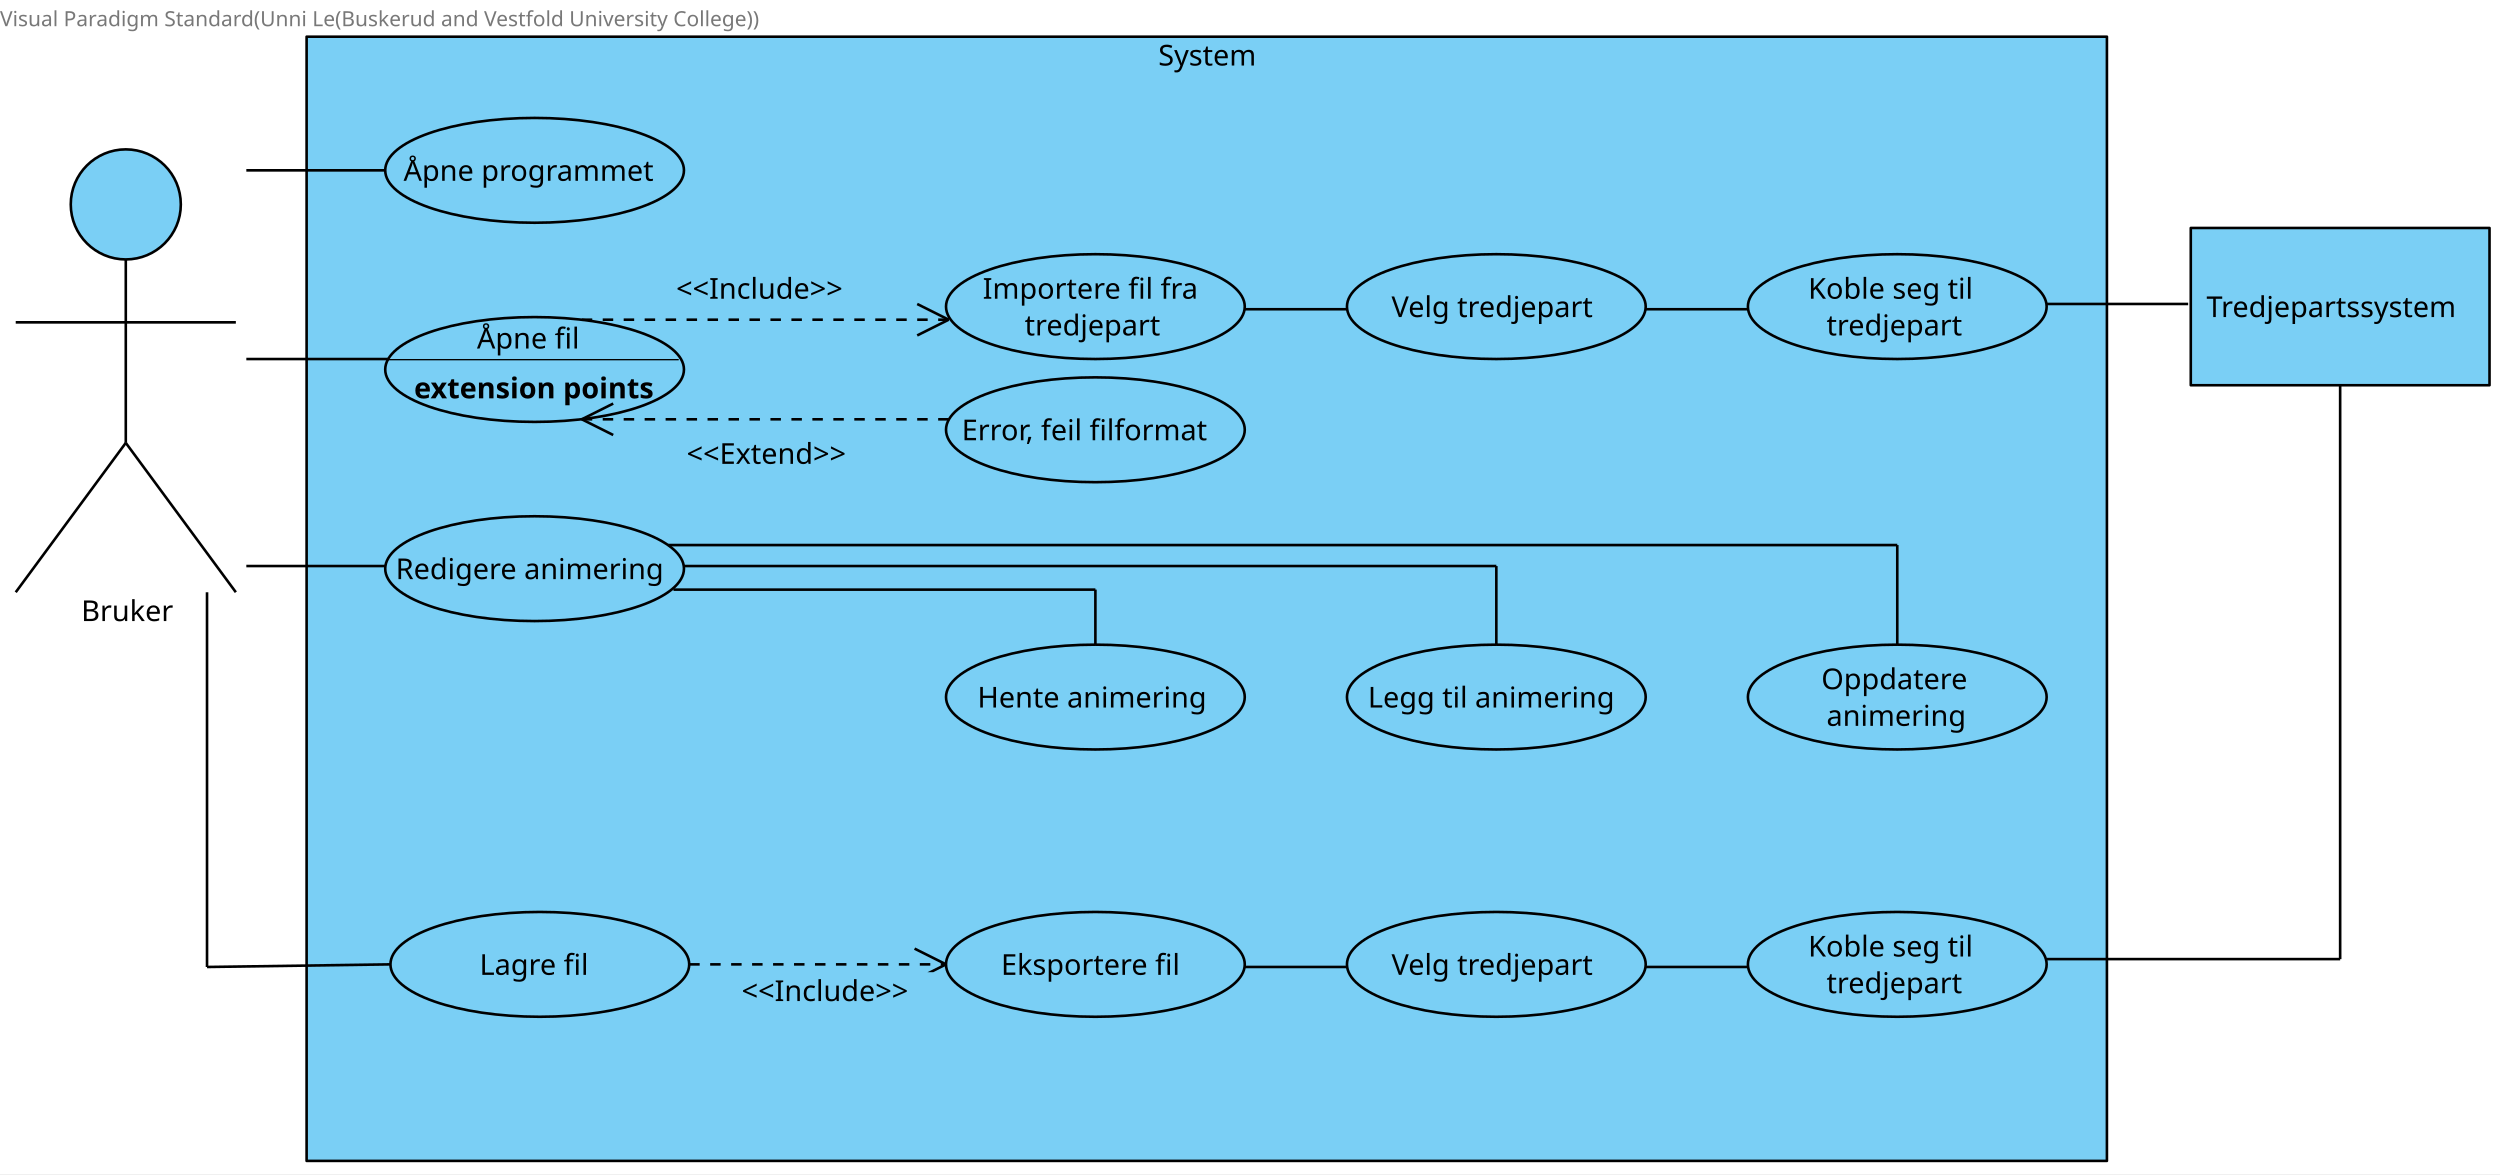
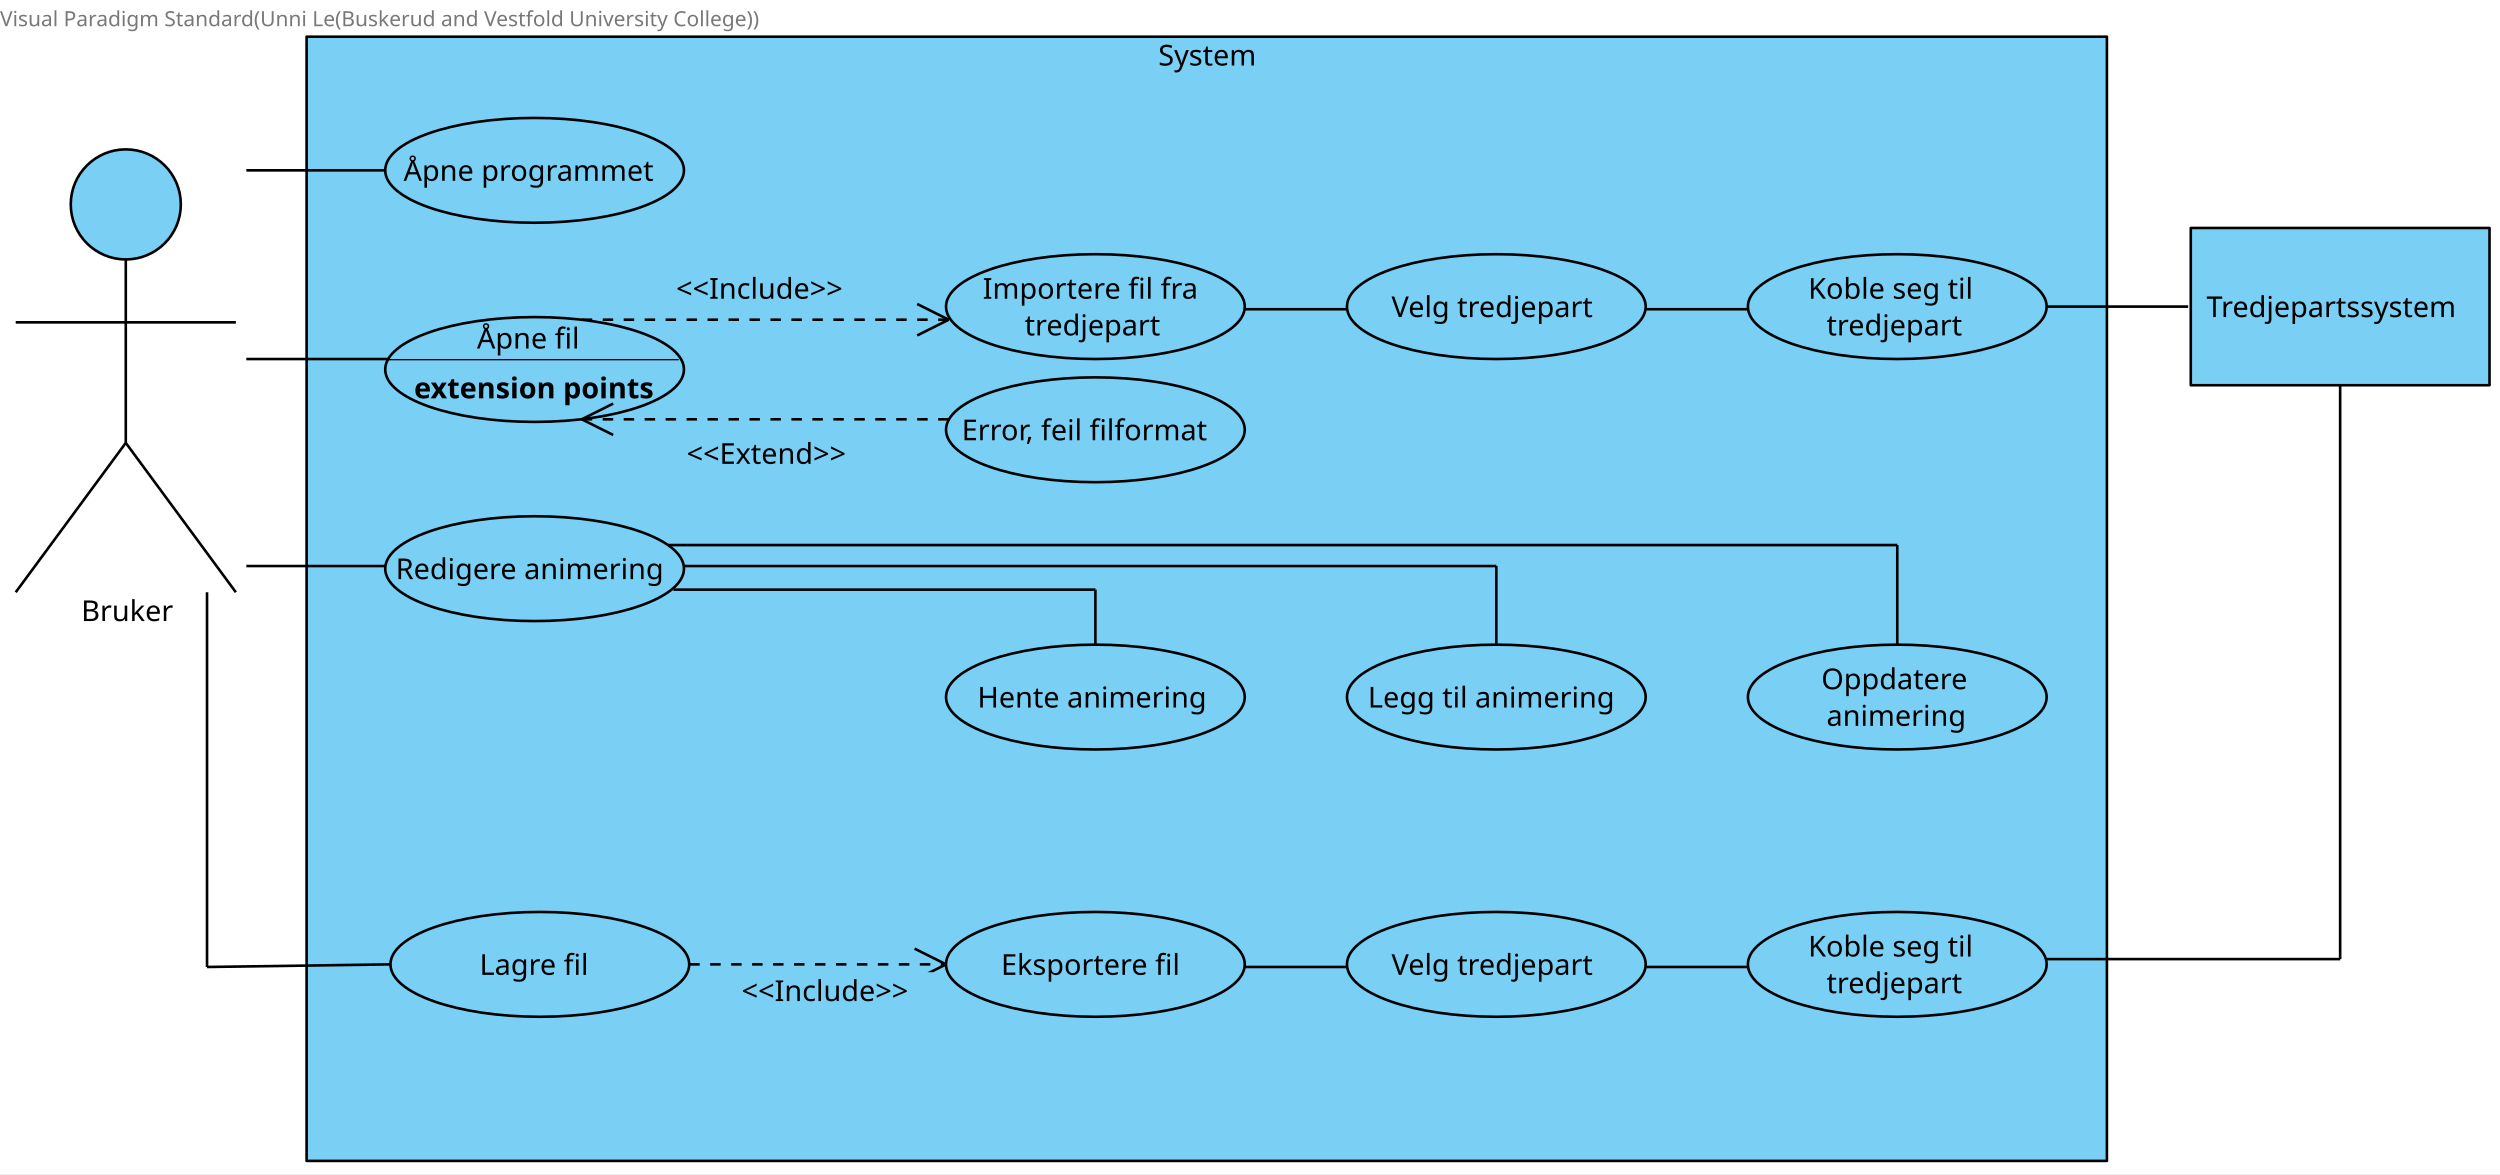
<svg xmlns="http://www.w3.org/2000/svg" fill-opacity="0" color-rendering="auto" color-interpolation="auto" text-rendering="auto" stroke="rgb(0,0,0)" stroke-linecap="square" width="954" stroke-miterlimit="10" shape-rendering="auto" stroke-opacity="0" fill="rgb(0,0,0)" stroke-dasharray="none" font-weight="normal" stroke-width="1" height="448" font-family="'Dialog'" font-style="normal" stroke-linejoin="miter" font-size="12" stroke-dashoffset="0" image-rendering="auto">
  <defs id="genericDefs" />
  <g>
    <defs id="defs1">
      <clipPath clipPathUnits="userSpaceOnUse" id="clipPath1">
        <path d="M-7 -7 L699 -7 L699 441 L-7 441 L-7 -7 Z" />
      </clipPath>
      <clipPath clipPathUnits="userSpaceOnUse" id="clipPath2">
        <path d="M0 0 L0 430 L688 430 L688 0 Z" />
      </clipPath>
      <clipPath clipPathUnits="userSpaceOnUse" id="clipPath3">
        <path d="M-7 -7 L103 -7 L103 180 L-7 180 L-7 -7 Z" />
      </clipPath>
      <clipPath clipPathUnits="userSpaceOnUse" id="clipPath4">
        <path d="M-7 -7 L125 -7 L125 51 L-7 51 L-7 -7 Z" />
      </clipPath>
      <clipPath clipPathUnits="userSpaceOnUse" id="clipPath5">
        <path d="M0 0 L0 40 L114 40 L114 0 Z" />
      </clipPath>
      <clipPath clipPathUnits="userSpaceOnUse" id="clipPath6">
        <path d="M0 0 L0 24 L114 24 L114 0 Z" />
      </clipPath>
      <clipPath clipPathUnits="userSpaceOnUse" id="clipPath7">
        <path d="M13 0 L13 18 L127 18 L127 0 Z" />
      </clipPath>
      <clipPath clipPathUnits="userSpaceOnUse" id="clipPath8">
        <path d="M0 0 L0 16 L114 16 L114 0 Z" />
      </clipPath>
      <clipPath clipPathUnits="userSpaceOnUse" id="clipPath9">
        <path d="M-7 -7 L123 -7 L123 123 L-7 123 L-7 -7 Z" />
      </clipPath>
      <clipPath clipPathUnits="userSpaceOnUse" id="clipPath10">
        <path d="M-7 -7 L125 -7 L125 71 L-7 71 L-7 -7 Z" />
      </clipPath>
      <clipPath clipPathUnits="userSpaceOnUse" id="clipPath11">
        <path d="M0 0 L0 60 L114 60 L114 0 Z" />
      </clipPath>
      <clipPath clipPathUnits="userSpaceOnUse" id="clipPath12">
        <path d="M-55 -14 L110 -14 L110 28 L-55 28 L-55 -14 Z" />
      </clipPath>
      <clipPath clipPathUnits="userSpaceOnUse" id="clipPath13">
        <path d="M0 0 L157 0 L157 104 L0 104 L0 0 Z" />
      </clipPath>
      <clipPath clipPathUnits="userSpaceOnUse" id="clipPath14">
        <path d="M0 0 L0 104 L157 104 L157 0 Z" />
      </clipPath>
      <clipPath clipPathUnits="userSpaceOnUse" id="clipPath15">
        <path d="M0 0 L244 0 L244 104 L0 104 L0 0 Z" />
      </clipPath>
      <clipPath clipPathUnits="userSpaceOnUse" id="clipPath16">
        <path d="M167 53 L167 73 L85 73 L85 53 ZM0 0 L0 104 L244 104 L244 0 L170 0 L170 7 L76 7 L76 0 Z" />
      </clipPath>
      <clipPath clipPathUnits="userSpaceOnUse" id="clipPath17">
        <path d="M170 31 L170 45 L76 45 L76 31 ZM0 0 L0 104 L85 104 L85 91 L167 91 L167 104 L244 104 L244 0 Z" />
      </clipPath>
      <clipPath clipPathUnits="userSpaceOnUse" id="clipPath18">
        <path d="M0 0 L143 0 L143 104 L0 104 L0 0 Z" />
      </clipPath>
      <clipPath clipPathUnits="userSpaceOnUse" id="clipPath19">
        <path d="M0 0 L0 104 L143 104 L143 0 Z" />
      </clipPath>
      <clipPath clipPathUnits="userSpaceOnUse" id="clipPath20">
        <path d="M0 0 L158 0 L158 104 L0 104 L0 0 Z" />
      </clipPath>
      <clipPath clipPathUnits="userSpaceOnUse" id="clipPath21">
        <path d="M0 0 L0 104 L158 104 L158 0 Z" />
      </clipPath>
      <clipPath clipPathUnits="userSpaceOnUse" id="clipPath22">
        <path d="M0 0 L573 0 L573 142 L0 142 L0 0 Z" />
      </clipPath>
      <clipPath clipPathUnits="userSpaceOnUse" id="clipPath23">
        <path d="M134 5 L134 25 L52 25 L52 5 ZM0 0 L0 142 L573 142 L573 0 Z" />
      </clipPath>
      <clipPath clipPathUnits="userSpaceOnUse" id="clipPath24">
        <path d="M0 0 L265 0 L265 125 L0 125 L0 0 Z" />
      </clipPath>
      <clipPath clipPathUnits="userSpaceOnUse" id="clipPath25">
        <path d="M0 0 L0 125 L265 125 L265 0 L132 0 L132 8 L50 8 L50 0 Z" />
      </clipPath>
      <clipPath clipPathUnits="userSpaceOnUse" id="clipPath26">
        <path d="M0 0 L414 0 L414 134 L0 134 L0 0 Z" />
      </clipPath>
      <clipPath clipPathUnits="userSpaceOnUse" id="clipPath27">
        <path d="M0 0 L0 134 L414 134 L414 0 L128 0 L128 17 L46 17 L46 0 Z" />
      </clipPath>
      <clipPath clipPathUnits="userSpaceOnUse" id="clipPath28">
        <path d="M0 0 L0 60 L32 60 L32 74 L0 74 L0 104 L157 104 L157 0 Z" />
      </clipPath>
      <clipPath clipPathUnits="userSpaceOnUse" id="clipPath29">
        <path d="M0 0 L174 0 L174 247 L0 247 L0 0 Z" />
      </clipPath>
      <clipPath clipPathUnits="userSpaceOnUse" id="clipPath30">
        <path d="M0 0 L0 50 L47 50 L47 64 L0 64 L0 247 L174 247 L174 0 Z" />
      </clipPath>
      <clipPath clipPathUnits="userSpaceOnUse" id="clipPath31">
        <path d="M0 0 L202 0 L202 104 L0 104 L0 0 Z" />
      </clipPath>
      <clipPath clipPathUnits="userSpaceOnUse" id="clipPath32">
        <path d="M154 53 L154 67 L60 67 L60 53 ZM0 0 L0 104 L202 104 L202 0 Z" />
      </clipPath>
      <clipPath clipPathUnits="userSpaceOnUse" id="clipPath33">
        <path d="M0 0 L216 0 L216 323 L0 323 L0 0 Z" />
      </clipPath>
      <clipPath clipPathUnits="userSpaceOnUse" id="clipPath34">
        <path d="M0 0 L0 323 L216 323 L216 0 Z" />
      </clipPath>
      <clipPath clipPathUnits="userSpaceOnUse" id="clipPath35">
-         <path d="M0 0 L194 0 L194 104 L0 104 L0 0 Z" />
+         <path d="M-94 -14 L188 -14 L188 28 L-94 28 L-94 -14 Z" />
      </clipPath>
      <clipPath clipPathUnits="userSpaceOnUse" id="clipPath36">
-         <path d="M0 0 L0 104 L194 104 L194 0 Z" />
-       </clipPath>
-       <clipPath clipPathUnits="userSpaceOnUse" id="clipPath37">
-         <path d="M-94 -14 L188 -14 L188 28 L-94 28 L-94 -14 Z" />
-       </clipPath>
-       <clipPath clipPathUnits="userSpaceOnUse" id="clipPath38">
        <path d="M-82 -20 L164 -20 L164 40 L-82 40 L-82 -20 Z" />
      </clipPath>
    </defs>
    <g fill="white" text-rendering="geometricPrecision" fill-opacity="1" stroke-opacity="1" stroke="white">
      <rect x="0" width="954" height="448" y="0" stroke="none" />
    </g>
    <g font-size="11" transform="translate(117,14)" fill-opacity="1" fill="rgb(122,207,245)" text-rendering="geometricPrecision" font-family="sans-serif" stroke="rgb(122,207,245)" stroke-opacity="1">
      <rect x="0" width="687" height="429" y="0" clip-path="url(#clipPath1)" stroke="none" />
    </g>
    <g stroke-linecap="butt" font-size="11" transform="translate(117,14)" fill-opacity="1" fill="black" text-rendering="geometricPrecision" font-family="sans-serif" stroke-linejoin="round" stroke="black" stroke-opacity="1" stroke-miterlimit="0">
      <rect fill="none" x="0" width="687" height="429" y="0" clip-path="url(#clipPath1)" />
    </g>
    <g font-size="11" transform="translate(117,14)" fill-opacity="1" fill="black" text-rendering="geometricPrecision" font-family="sans-serif" stroke="black" stroke-opacity="1">
      <text x="325" xml:space="preserve" y="11" clip-path="url(#clipPath2)" stroke="none">System</text>
    </g>
    <g font-size="11" transform="translate(2,57)" fill-opacity="1" fill="rgb(122,207,245)" text-rendering="geometricPrecision" font-family="sans-serif" stroke="rgb(122,207,245)" stroke-opacity="1">
      <circle r="21" clip-path="url(#clipPath3)" cx="46" cy="21" stroke="none" />
    </g>
    <g stroke-linecap="butt" font-size="11" transform="translate(2,57)" fill-opacity="1" fill="black" text-rendering="geometricPrecision" font-family="sans-serif" stroke-linejoin="round" stroke="black" stroke-opacity="1" stroke-miterlimit="0">
      <circle fill="none" r="21" clip-path="url(#clipPath3)" cx="46" cy="21" />
      <line y2="112" fill="none" x1="46" clip-path="url(#clipPath3)" x2="46" y1="42" />
      <line y2="66" fill="none" x1="4" clip-path="url(#clipPath3)" x2="88" y1="66" />
      <line y2="169" fill="none" x1="46" clip-path="url(#clipPath3)" x2="4" y1="112" />
      <line y2="169" fill="none" x1="46" clip-path="url(#clipPath3)" x2="88" y1="112" />
    </g>
    <g font-size="11" transform="translate(147,45)" fill-opacity="1" fill="rgb(122,207,245)" text-rendering="geometricPrecision" font-family="sans-serif" stroke="rgb(122,207,245)" stroke-opacity="1">
      <ellipse rx="57" ry="20" clip-path="url(#clipPath4)" cx="57" cy="20" stroke="none" />
    </g>
    <g stroke-linecap="butt" font-size="11" transform="translate(147,45)" fill-opacity="1" fill="black" text-rendering="geometricPrecision" font-family="sans-serif" stroke-linejoin="round" stroke="black" stroke-opacity="1" stroke-miterlimit="0">
      <ellipse rx="57" fill="none" ry="20" clip-path="url(#clipPath4)" cx="57" cy="20" />
    </g>
    <g font-size="11" transform="translate(147,45)" fill-opacity="1" fill="black" text-rendering="geometricPrecision" font-family="sans-serif" stroke="black" stroke-opacity="1">
      <text x="7" xml:space="preserve" y="24" clip-path="url(#clipPath5)" stroke="none">Åpne programmet</text>
    </g>
    <g font-size="11" transform="translate(147,121)" fill-opacity="1" fill="rgb(122,207,245)" text-rendering="geometricPrecision" font-family="sans-serif" stroke="rgb(122,207,245)" stroke-opacity="1">
      <ellipse rx="57" ry="20" clip-path="url(#clipPath4)" cx="57" cy="20" stroke="none" />
    </g>
    <g stroke-linecap="butt" font-size="11" transform="translate(147,121)" fill-opacity="1" fill="black" text-rendering="geometricPrecision" font-family="sans-serif" stroke-linejoin="round" stroke="black" stroke-opacity="1" stroke-miterlimit="0">
      <ellipse rx="57" fill="none" ry="20" clip-path="url(#clipPath4)" cx="57" cy="20" />
    </g>
    <g stroke-linecap="butt" font-size="11" transform="translate(147,137)" fill-opacity="1" fill="black" text-rendering="geometricPrecision" font-family="sans-serif" stroke-linejoin="round" stroke="black" stroke-opacity="1" stroke-miterlimit="0">
      <line y2="0" fill="none" x1="1" clip-path="url(#clipPath6)" x2="112" y1="0" />
    </g>
    <g font-size="11" transform="translate(134,137)" fill-opacity="1" fill="black" text-rendering="geometricPrecision" font-family="sans-serif" stroke="black" font-weight="bold" stroke-opacity="1">
      <text x="24" xml:space="preserve" y="15" clip-path="url(#clipPath7)" stroke="none">extension points</text>
    </g>
    <g font-size="11" transform="translate(147,121)" fill-opacity="1" fill="black" text-rendering="geometricPrecision" font-family="sans-serif" stroke="black" stroke-opacity="1">
      <text x="35" xml:space="preserve" y="12" clip-path="url(#clipPath8)" stroke="none">Åpne fil</text>
    </g>
    <g font-size="11" transform="translate(147,197)" fill-opacity="1" fill="rgb(122,207,245)" text-rendering="geometricPrecision" font-family="sans-serif" stroke="rgb(122,207,245)" stroke-opacity="1">
      <ellipse rx="57" ry="20" clip-path="url(#clipPath4)" cx="57" cy="20" stroke="none" />
    </g>
    <g stroke-linecap="butt" font-size="11" transform="translate(147,197)" fill-opacity="1" fill="black" text-rendering="geometricPrecision" font-family="sans-serif" stroke-linejoin="round" stroke="black" stroke-opacity="1" stroke-miterlimit="0">
      <ellipse rx="57" fill="none" ry="20" clip-path="url(#clipPath4)" cx="57" cy="20" />
    </g>
    <g font-size="11" transform="translate(147,197)" fill-opacity="1" fill="black" text-rendering="geometricPrecision" font-family="sans-serif" stroke="black" stroke-opacity="1">
      <text x="4" xml:space="preserve" y="24" clip-path="url(#clipPath5)" stroke="none">Redigere animering</text>
    </g>
    <g font-size="11" transform="translate(361,97)" fill-opacity="1" fill="rgb(122,207,245)" text-rendering="geometricPrecision" font-family="sans-serif" stroke="rgb(122,207,245)" stroke-opacity="1">
      <ellipse rx="57" ry="20" clip-path="url(#clipPath4)" cx="57" cy="20" stroke="none" />
    </g>
    <g stroke-linecap="butt" font-size="11" transform="translate(361,97)" fill-opacity="1" fill="black" text-rendering="geometricPrecision" font-family="sans-serif" stroke-linejoin="round" stroke="black" stroke-opacity="1" stroke-miterlimit="0">
      <ellipse rx="57" fill="none" ry="20" clip-path="url(#clipPath4)" cx="57" cy="20" />
    </g>
    <g font-size="11" transform="translate(361,97)" fill-opacity="1" fill="black" text-rendering="geometricPrecision" font-family="sans-serif" stroke="black" stroke-opacity="1">
      <text x="14" xml:space="preserve" y="17" clip-path="url(#clipPath5)" stroke="none">Importere fil fra</text>
      <text x="30" xml:space="preserve" y="31" clip-path="url(#clipPath5)" stroke="none">tredjepart</text>
    </g>
    <g font-size="11" transform="translate(361,144)" fill-opacity="1" fill="rgb(122,207,245)" text-rendering="geometricPrecision" font-family="sans-serif" stroke="rgb(122,207,245)" stroke-opacity="1">
      <ellipse rx="57" ry="20" clip-path="url(#clipPath4)" cx="57" cy="20" stroke="none" />
    </g>
    <g stroke-linecap="butt" font-size="11" transform="translate(361,144)" fill-opacity="1" fill="black" text-rendering="geometricPrecision" font-family="sans-serif" stroke-linejoin="round" stroke="black" stroke-opacity="1" stroke-miterlimit="0">
      <ellipse rx="57" fill="none" ry="20" clip-path="url(#clipPath4)" cx="57" cy="20" />
    </g>
    <g font-size="11" transform="translate(361,144)" fill-opacity="1" fill="black" text-rendering="geometricPrecision" font-family="sans-serif" stroke="black" stroke-opacity="1">
      <text x="6" xml:space="preserve" y="24" clip-path="url(#clipPath5)" stroke="none">Error, feil filformat</text>
    </g>
    <g font-size="11" transform="translate(667,246)" fill-opacity="1" fill="rgb(122,207,245)" text-rendering="geometricPrecision" font-family="sans-serif" stroke="rgb(122,207,245)" stroke-opacity="1">
      <ellipse rx="57" ry="20" clip-path="url(#clipPath4)" cx="57" cy="20" stroke="none" />
    </g>
    <g stroke-linecap="butt" font-size="11" transform="translate(667,246)" fill-opacity="1" fill="black" text-rendering="geometricPrecision" font-family="sans-serif" stroke-linejoin="round" stroke="black" stroke-opacity="1" stroke-miterlimit="0">
      <ellipse rx="57" fill="none" ry="20" clip-path="url(#clipPath4)" cx="57" cy="20" />
    </g>
    <g font-size="11" transform="translate(667,246)" fill-opacity="1" fill="black" text-rendering="geometricPrecision" font-family="sans-serif" stroke="black" stroke-opacity="1">
      <text x="28" xml:space="preserve" y="17" clip-path="url(#clipPath5)" stroke="none">Oppdatere</text>
      <text x="30" xml:space="preserve" y="31" clip-path="url(#clipPath5)" stroke="none">animering</text>
    </g>
    <g font-size="11" transform="translate(361,348)" fill-opacity="1" fill="rgb(122,207,245)" text-rendering="geometricPrecision" font-family="sans-serif" stroke="rgb(122,207,245)" stroke-opacity="1">
      <ellipse rx="57" ry="20" clip-path="url(#clipPath4)" cx="57" cy="20" stroke="none" />
    </g>
    <g stroke-linecap="butt" font-size="11" transform="translate(361,348)" fill-opacity="1" fill="black" text-rendering="geometricPrecision" font-family="sans-serif" stroke-linejoin="round" stroke="black" stroke-opacity="1" stroke-miterlimit="0">
      <ellipse rx="57" fill="none" ry="20" clip-path="url(#clipPath4)" cx="57" cy="20" />
    </g>
    <g font-size="11" transform="translate(361,348)" fill-opacity="1" fill="black" text-rendering="geometricPrecision" font-family="sans-serif" stroke="black" stroke-opacity="1">
      <text x="21" xml:space="preserve" y="24" clip-path="url(#clipPath5)" stroke="none">Eksportere fil</text>
    </g>
    <g font-size="11" transform="translate(149,348)" fill-opacity="1" fill="rgb(122,207,245)" text-rendering="geometricPrecision" font-family="sans-serif" stroke="rgb(122,207,245)" stroke-opacity="1">
      <ellipse rx="57" ry="20" clip-path="url(#clipPath4)" cx="57" cy="20" stroke="none" />
    </g>
    <g stroke-linecap="butt" font-size="11" transform="translate(149,348)" fill-opacity="1" fill="black" text-rendering="geometricPrecision" font-family="sans-serif" stroke-linejoin="round" stroke="black" stroke-opacity="1" stroke-miterlimit="0">
      <ellipse rx="57" fill="none" ry="20" clip-path="url(#clipPath4)" cx="57" cy="20" />
    </g>
    <g font-size="11" transform="translate(149,348)" fill-opacity="1" fill="black" text-rendering="geometricPrecision" font-family="sans-serif" stroke="black" stroke-opacity="1">
      <text x="34" xml:space="preserve" y="24" clip-path="url(#clipPath5)" stroke="none">Lagre fil</text>
    </g>
    <g font-size="11" transform="translate(836,87)" fill-opacity="1" fill="rgb(122,207,245)" text-rendering="geometricPrecision" font-family="sans-serif" stroke="rgb(122,207,245)" stroke-opacity="1">
      <rect x="0" width="114" height="60" y="0" clip-path="url(#clipPath10)" stroke="none" />
    </g>
    <g stroke-linecap="butt" font-size="11" transform="translate(836,87)" fill-opacity="1" fill="black" text-rendering="geometricPrecision" font-family="sans-serif" stroke-linejoin="round" stroke="black" stroke-opacity="1" stroke-miterlimit="0">
      <rect fill="none" x="0" width="114" height="60" y="0" clip-path="url(#clipPath10)" />
    </g>
    <g font-size="11" transform="translate(836,87)" fill-opacity="1" fill="black" text-rendering="geometricPrecision" font-family="sans-serif" stroke="black" stroke-opacity="1">
      <text x="6" xml:space="preserve" y="34" clip-path="url(#clipPath11)" stroke="none">Tredjepartssystem</text>
    </g>
    <g font-size="11" transform="translate(361,246)" fill-opacity="1" fill="rgb(122,207,245)" text-rendering="geometricPrecision" font-family="sans-serif" stroke="rgb(122,207,245)" stroke-opacity="1">
      <ellipse rx="57" ry="20" clip-path="url(#clipPath4)" cx="57" cy="20" stroke="none" />
    </g>
    <g stroke-linecap="butt" font-size="11" transform="translate(361,246)" fill-opacity="1" fill="black" text-rendering="geometricPrecision" font-family="sans-serif" stroke-linejoin="round" stroke="black" stroke-opacity="1" stroke-miterlimit="0">
      <ellipse rx="57" fill="none" ry="20" clip-path="url(#clipPath4)" cx="57" cy="20" />
    </g>
    <g font-size="11" transform="translate(361,246)" fill-opacity="1" fill="black" text-rendering="geometricPrecision" font-family="sans-serif" stroke="black" stroke-opacity="1">
      <text x="12" xml:space="preserve" y="24" clip-path="url(#clipPath5)" stroke="none">Hente animering</text>
    </g>
    <g font-size="11" transform="translate(514,246)" fill-opacity="1" fill="rgb(122,207,245)" text-rendering="geometricPrecision" font-family="sans-serif" stroke="rgb(122,207,245)" stroke-opacity="1">
      <ellipse rx="57" ry="20" clip-path="url(#clipPath4)" cx="57" cy="20" stroke="none" />
    </g>
    <g stroke-linecap="butt" font-size="11" transform="translate(514,246)" fill-opacity="1" fill="black" text-rendering="geometricPrecision" font-family="sans-serif" stroke-linejoin="round" stroke="black" stroke-opacity="1" stroke-miterlimit="0">
      <ellipse rx="57" fill="none" ry="20" clip-path="url(#clipPath4)" cx="57" cy="20" />
    </g>
    <g font-size="11" transform="translate(514,246)" fill-opacity="1" fill="black" text-rendering="geometricPrecision" font-family="sans-serif" stroke="black" stroke-opacity="1">
      <text x="8" xml:space="preserve" y="24" clip-path="url(#clipPath5)" stroke="none">Legg til animering</text>
    </g>
    <g font-size="11" transform="translate(514,348)" fill-opacity="1" fill="rgb(122,207,245)" text-rendering="geometricPrecision" font-family="sans-serif" stroke="rgb(122,207,245)" stroke-opacity="1">
      <ellipse rx="57" ry="20" clip-path="url(#clipPath4)" cx="57" cy="20" stroke="none" />
    </g>
    <g stroke-linecap="butt" font-size="11" transform="translate(514,348)" fill-opacity="1" fill="black" text-rendering="geometricPrecision" font-family="sans-serif" stroke-linejoin="round" stroke="black" stroke-opacity="1" stroke-miterlimit="0">
      <ellipse rx="57" fill="none" ry="20" clip-path="url(#clipPath4)" cx="57" cy="20" />
    </g>
    <g font-size="11" transform="translate(514,348)" fill-opacity="1" fill="black" text-rendering="geometricPrecision" font-family="sans-serif" stroke="black" stroke-opacity="1">
      <text x="17" xml:space="preserve" y="24" clip-path="url(#clipPath5)" stroke="none">Velg tredjepart</text>
    </g>
    <g font-size="11" transform="translate(667,348)" fill-opacity="1" fill="rgb(122,207,245)" text-rendering="geometricPrecision" font-family="sans-serif" stroke="rgb(122,207,245)" stroke-opacity="1">
      <ellipse rx="57" ry="20" clip-path="url(#clipPath4)" cx="57" cy="20" stroke="none" />
    </g>
    <g stroke-linecap="butt" font-size="11" transform="translate(667,348)" fill-opacity="1" fill="black" text-rendering="geometricPrecision" font-family="sans-serif" stroke-linejoin="round" stroke="black" stroke-opacity="1" stroke-miterlimit="0">
      <ellipse rx="57" fill="none" ry="20" clip-path="url(#clipPath4)" cx="57" cy="20" />
    </g>
    <g font-size="11" transform="translate(667,348)" fill-opacity="1" fill="black" text-rendering="geometricPrecision" font-family="sans-serif" stroke="black" stroke-opacity="1">
      <text x="23" xml:space="preserve" y="17" clip-path="url(#clipPath5)" stroke="none">Koble seg til</text>
      <text x="30" xml:space="preserve" y="31" clip-path="url(#clipPath5)" stroke="none">tredjepart</text>
    </g>
    <g font-size="11" transform="translate(667,97)" fill-opacity="1" fill="rgb(122,207,245)" text-rendering="geometricPrecision" font-family="sans-serif" stroke="rgb(122,207,245)" stroke-opacity="1">
      <ellipse rx="57" ry="20" clip-path="url(#clipPath4)" cx="57" cy="20" stroke="none" />
    </g>
    <g stroke-linecap="butt" font-size="11" transform="translate(667,97)" fill-opacity="1" fill="black" text-rendering="geometricPrecision" font-family="sans-serif" stroke-linejoin="round" stroke="black" stroke-opacity="1" stroke-miterlimit="0">
      <ellipse rx="57" fill="none" ry="20" clip-path="url(#clipPath4)" cx="57" cy="20" />
    </g>
    <g font-size="11" transform="translate(667,97)" fill-opacity="1" fill="black" text-rendering="geometricPrecision" font-family="sans-serif" stroke="black" stroke-opacity="1">
      <text x="23" xml:space="preserve" y="17" clip-path="url(#clipPath5)" stroke="none">Koble seg til</text>
      <text x="30" xml:space="preserve" y="31" clip-path="url(#clipPath5)" stroke="none">tredjepart</text>
    </g>
    <g font-size="11" transform="translate(514,97)" fill-opacity="1" fill="rgb(122,207,245)" text-rendering="geometricPrecision" font-family="sans-serif" stroke="rgb(122,207,245)" stroke-opacity="1">
      <ellipse rx="57" ry="20" clip-path="url(#clipPath4)" cx="57" cy="20" stroke="none" />
    </g>
    <g stroke-linecap="butt" font-size="11" transform="translate(514,97)" fill-opacity="1" fill="black" text-rendering="geometricPrecision" font-family="sans-serif" stroke-linejoin="round" stroke="black" stroke-opacity="1" stroke-miterlimit="0">
      <ellipse rx="57" fill="none" ry="20" clip-path="url(#clipPath4)" cx="57" cy="20" />
    </g>
    <g font-size="11" transform="translate(514,97)" fill-opacity="1" fill="black" text-rendering="geometricPrecision" font-family="sans-serif" stroke="black" stroke-opacity="1">
      <text x="17" xml:space="preserve" y="24" clip-path="url(#clipPath5)" stroke="none">Velg tredjepart</text>
    </g>
    <g font-size="11" transform="translate(21,226)" fill-opacity="1" fill="black" text-rendering="geometricPrecision" font-family="sans-serif" stroke="black" stroke-opacity="1">
      <text x="10" xml:space="preserve" y="11" clip-path="url(#clipPath12)" stroke="none">Bruker</text>
    </g>
    <g stroke-linecap="butt" font-size="11" transform="translate(44,15)" fill-opacity="1" fill="black" text-rendering="geometricPrecision" font-family="sans-serif" stroke-linejoin="round" stroke="black" stroke-opacity="1">
      <line y2="50" fill="none" x1="50" clip-path="url(#clipPath14)" x2="103" y1="50" />
    </g>
    <g stroke-linecap="butt" font-size="11" transform="translate(172,110)" fill-opacity="1" fill="black" text-rendering="geometricPrecision" font-family="sans-serif" stroke-linejoin="round" stroke-dasharray="4" stroke="black" stroke-opacity="1">
      <line y2="50" fill="none" x1="190" clip-path="url(#clipPath16)" x2="50" y1="50" />
      <line clip-path="url(#clipPath16)" fill="none" x1="50" x2="62" y1="50" y2="56" stroke-dasharray="none" />
      <line clip-path="url(#clipPath16)" fill="none" x1="50" x2="62" y1="50" y2="44" stroke-dasharray="none" />
    </g>
    <g stroke-linecap="butt" font-size="11" transform="translate(172,72)" fill-opacity="1" fill="black" text-rendering="geometricPrecision" font-family="sans-serif" stroke-linejoin="round" stroke-dasharray="4" stroke="black" stroke-opacity="1">
      <line y2="50" fill="none" x1="50" clip-path="url(#clipPath17)" x2="190" y1="50" />
      <line clip-path="url(#clipPath17)" fill="none" x1="190" x2="178" y1="50" y2="44" stroke-dasharray="none" />
      <line clip-path="url(#clipPath17)" fill="none" x1="190" x2="178" y1="50" y2="56" stroke-dasharray="none" />
    </g>
    <g stroke-linecap="butt" font-size="11" transform="translate(425,68)" fill-opacity="1" fill="black" text-rendering="geometricPrecision" font-family="sans-serif" stroke-linejoin="round" stroke="black" stroke-opacity="1">
      <line y2="50" fill="none" x1="50" clip-path="url(#clipPath19)" x2="89" y1="50" />
    </g>
    <g stroke-linecap="butt" font-size="11" transform="translate(44,87)" fill-opacity="1" fill="black" text-rendering="geometricPrecision" font-family="sans-serif" stroke-linejoin="round" stroke="black" stroke-opacity="1">
      <line y2="50" fill="none" x1="50" clip-path="url(#clipPath21)" x2="104" y1="50" />
    </g>
    <g stroke-linecap="butt" font-size="11" transform="translate(205,158)" fill-opacity="1" fill="black" text-rendering="geometricPrecision" font-family="sans-serif" stroke-linejoin="round" stroke="black" stroke-opacity="1">
      <line y2="50" fill="none" x1="50" clip-path="url(#clipPath23)" x2="519" y1="50" />
      <line y2="88" fill="none" x1="519" clip-path="url(#clipPath23)" x2="519" y1="50" />
    </g>
    <g stroke-linecap="butt" font-size="11" transform="translate(207,175)" fill-opacity="1" fill="black" text-rendering="geometricPrecision" font-family="sans-serif" stroke-linejoin="round" stroke="black" stroke-opacity="1">
      <line y2="50" fill="none" x1="50" clip-path="url(#clipPath25)" x2="211" y1="50" />
      <line y2="71" fill="none" x1="211" clip-path="url(#clipPath25)" x2="211" y1="50" />
    </g>
    <g stroke-linecap="butt" font-size="11" transform="translate(211,166)" fill-opacity="1" fill="black" text-rendering="geometricPrecision" font-family="sans-serif" stroke-linejoin="round" stroke="black" stroke-opacity="1">
      <line y2="50" fill="none" x1="50" clip-path="url(#clipPath27)" x2="360" y1="50" />
      <line y2="80" fill="none" x1="360" clip-path="url(#clipPath27)" x2="360" y1="50" />
    </g>
    <g stroke-linecap="butt" font-size="11" transform="translate(44,166)" fill-opacity="1" fill="black" text-rendering="geometricPrecision" font-family="sans-serif" stroke-linejoin="round" stroke="black" stroke-opacity="1">
      <line y2="50" fill="none" x1="50" clip-path="url(#clipPath28)" x2="103" y1="50" />
    </g>
    <g stroke-linecap="butt" font-size="11" transform="translate(29,176)" fill-opacity="1" fill="black" text-rendering="geometricPrecision" font-family="sans-serif" stroke-linejoin="round" stroke="black" stroke-opacity="1">
      <line y2="193" fill="none" x1="120" clip-path="url(#clipPath30)" x2="50" y1="192" />
      <line y2="50" fill="none" x1="50" clip-path="url(#clipPath30)" x2="50" y1="193" />
    </g>
    <g stroke-linecap="butt" font-size="11" transform="translate(213,318)" fill-opacity="1" fill="black" text-rendering="geometricPrecision" font-family="sans-serif" stroke-linejoin="round" stroke-dasharray="4" stroke="black" stroke-opacity="1">
      <line y2="50" fill="none" x1="50" clip-path="url(#clipPath32)" x2="148" y1="50" />
      <line clip-path="url(#clipPath32)" fill="none" x1="148" x2="136" y1="50" y2="44" stroke-dasharray="none" />
      <line clip-path="url(#clipPath32)" fill="none" x1="148" x2="136" y1="50" y2="56" stroke-dasharray="none" />
    </g>
    <g stroke-linecap="butt" font-size="11" transform="translate(425,319)" fill-opacity="1" fill="black" text-rendering="geometricPrecision" font-family="sans-serif" stroke-linejoin="round" stroke="black" stroke-opacity="1">
      <line y2="50" fill="none" x1="89" clip-path="url(#clipPath19)" x2="50" y1="50" />
    </g>
    <g stroke-linecap="butt" font-size="11" transform="translate(578,319)" fill-opacity="1" fill="black" text-rendering="geometricPrecision" font-family="sans-serif" stroke-linejoin="round" stroke="black" stroke-opacity="1">
      <line y2="50" fill="none" x1="89" clip-path="url(#clipPath19)" x2="50" y1="50" />
    </g>
    <g stroke-linecap="butt" font-size="11" transform="translate(731,97)" fill-opacity="1" fill="black" text-rendering="geometricPrecision" font-family="sans-serif" stroke-linejoin="round" stroke="black" stroke-opacity="1">
      <line y2="269" fill="none" x1="50" clip-path="url(#clipPath34)" x2="162" y1="269" />
      <line y2="50" fill="none" x1="162" clip-path="url(#clipPath34)" x2="162" y1="269" />
    </g>
-     <g stroke-linecap="butt" font-size="11" transform="translate(695,66)" fill-opacity="1" fill="black" text-rendering="geometricPrecision" font-family="sans-serif" stroke-linejoin="round" stroke="black" stroke-opacity="1">
-       <line y2="50" fill="none" x1="140" clip-path="url(#clipPath36)" x2="86" y1="50" />
+     <g stroke-linecap="butt" font-size="11" transform="translate(731,67)" fill-opacity="1" fill="black" text-rendering="geometricPrecision" font-family="sans-serif" stroke-linejoin="round" stroke="black" stroke-opacity="1">
+       <line y2="50" fill="none" x1="104" clip-path="url(#clipPath21)" x2="50" y1="50" />
    </g>
    <g stroke-linecap="butt" font-size="11" transform="translate(578,68)" fill-opacity="1" fill="black" text-rendering="geometricPrecision" font-family="sans-serif" stroke-linejoin="round" stroke="black" stroke-opacity="1">
      <line y2="50" fill="none" x1="50" clip-path="url(#clipPath19)" x2="89" y1="50" />
    </g>
    <g font-size="11" transform="translate(273,371)" fill-opacity="1" fill="black" text-rendering="geometricPrecision" font-family="sans-serif" stroke="black" stroke-opacity="1">
-       <text x="10" xml:space="preserve" y="11" clip-path="url(#clipPath37)" stroke="none">&lt;&lt;Include&gt;&gt;</text>
+       <text x="10" xml:space="preserve" y="11" clip-path="url(#clipPath35)" stroke="none">&lt;&lt;Include&gt;&gt;</text>
    </g>
    <g font-size="11" transform="translate(248,103)" fill-opacity="1" fill="black" text-rendering="geometricPrecision" font-family="sans-serif" stroke="black" stroke-opacity="1">
-       <text x="10" xml:space="preserve" y="11" clip-path="url(#clipPath37)" stroke="none">&lt;&lt;Include&gt;&gt;</text>
+       <text x="10" xml:space="preserve" y="11" clip-path="url(#clipPath35)" stroke="none">&lt;&lt;Include&gt;&gt;</text>
    </g>
    <g font-size="11" transform="translate(257,163)" fill-opacity="1" fill="black" text-rendering="geometricPrecision" font-family="sans-serif" stroke="black" stroke-opacity="1">
-       <text x="5" xml:space="preserve" y="14" clip-path="url(#clipPath38)" stroke="none">&lt;&lt;Extend&gt;&gt;</text>
+       <text x="5" xml:space="preserve" y="14" clip-path="url(#clipPath36)" stroke="none">&lt;&lt;Extend&gt;&gt;</text>
    </g>
    <g fill="rgb(120,120,120)" text-rendering="geometricPrecision" fill-opacity="1" font-size="8" stroke-opacity="1" stroke="rgb(120,120,120)">
      <text x="0" xml:space="preserve" y="10" stroke="none">Visual Paradigm Standard(Unni Le(Buskerud and Vestfold University College))</text>
    </g>
  </g>
</svg>
